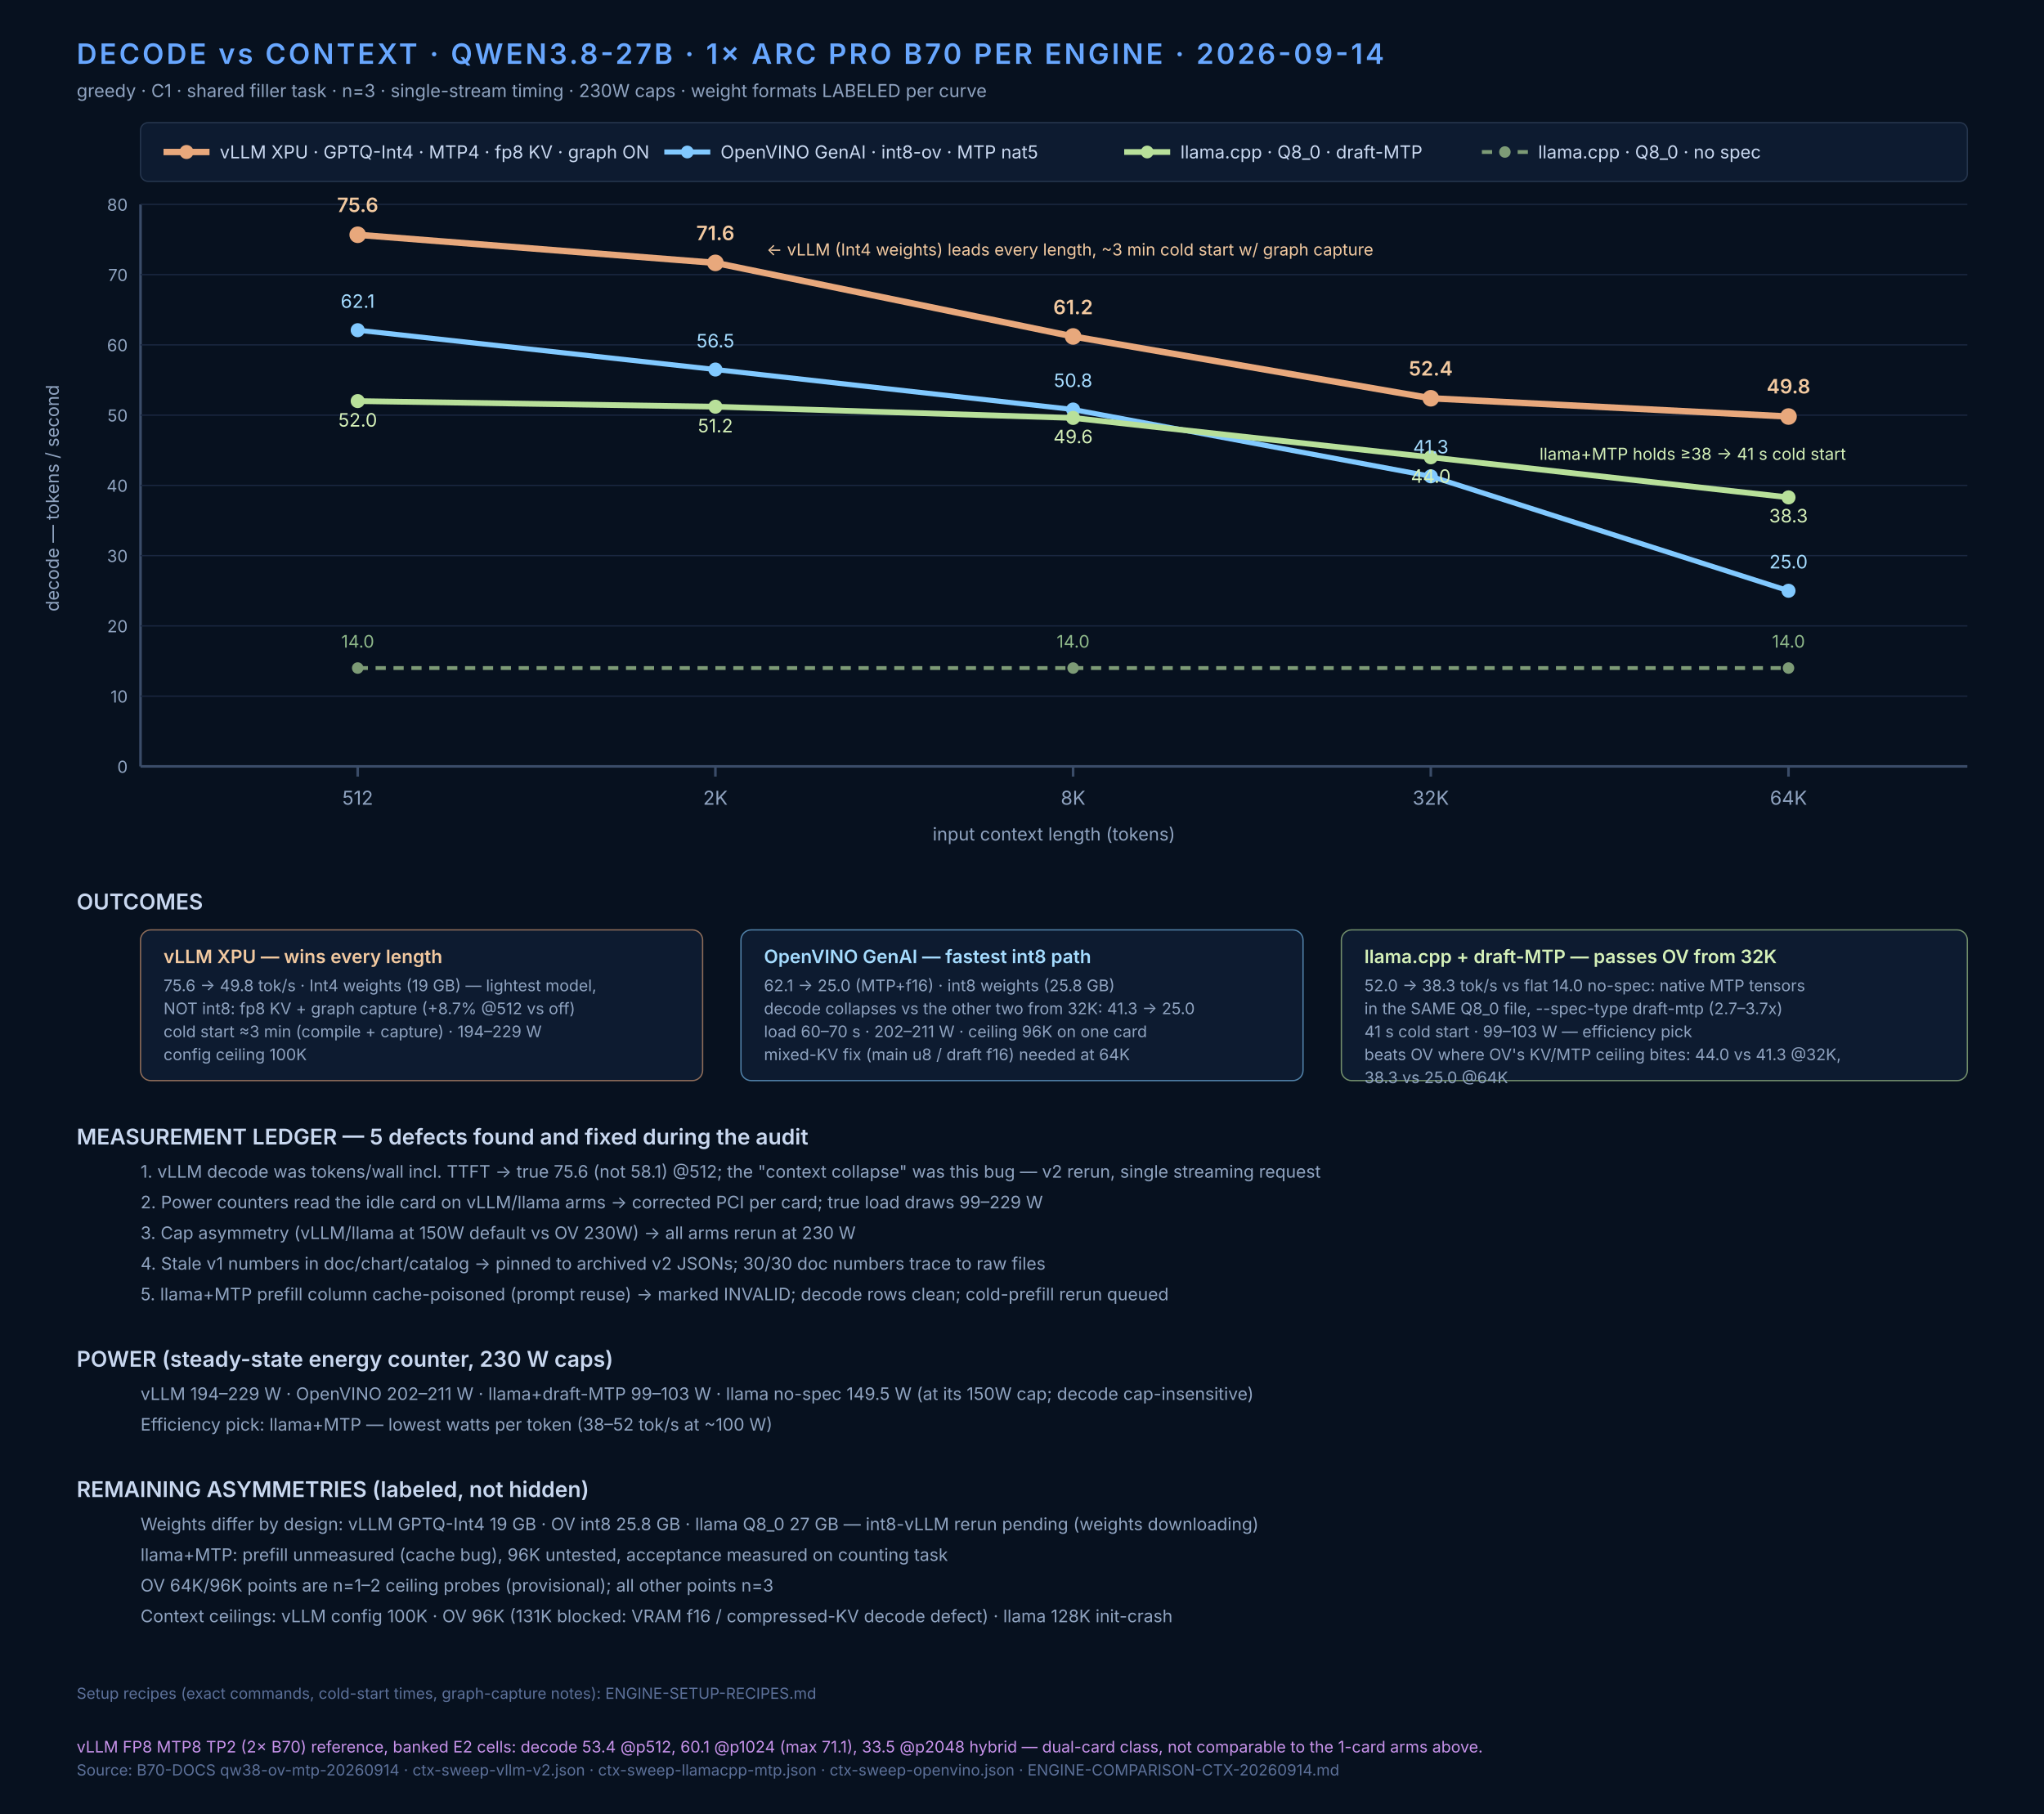
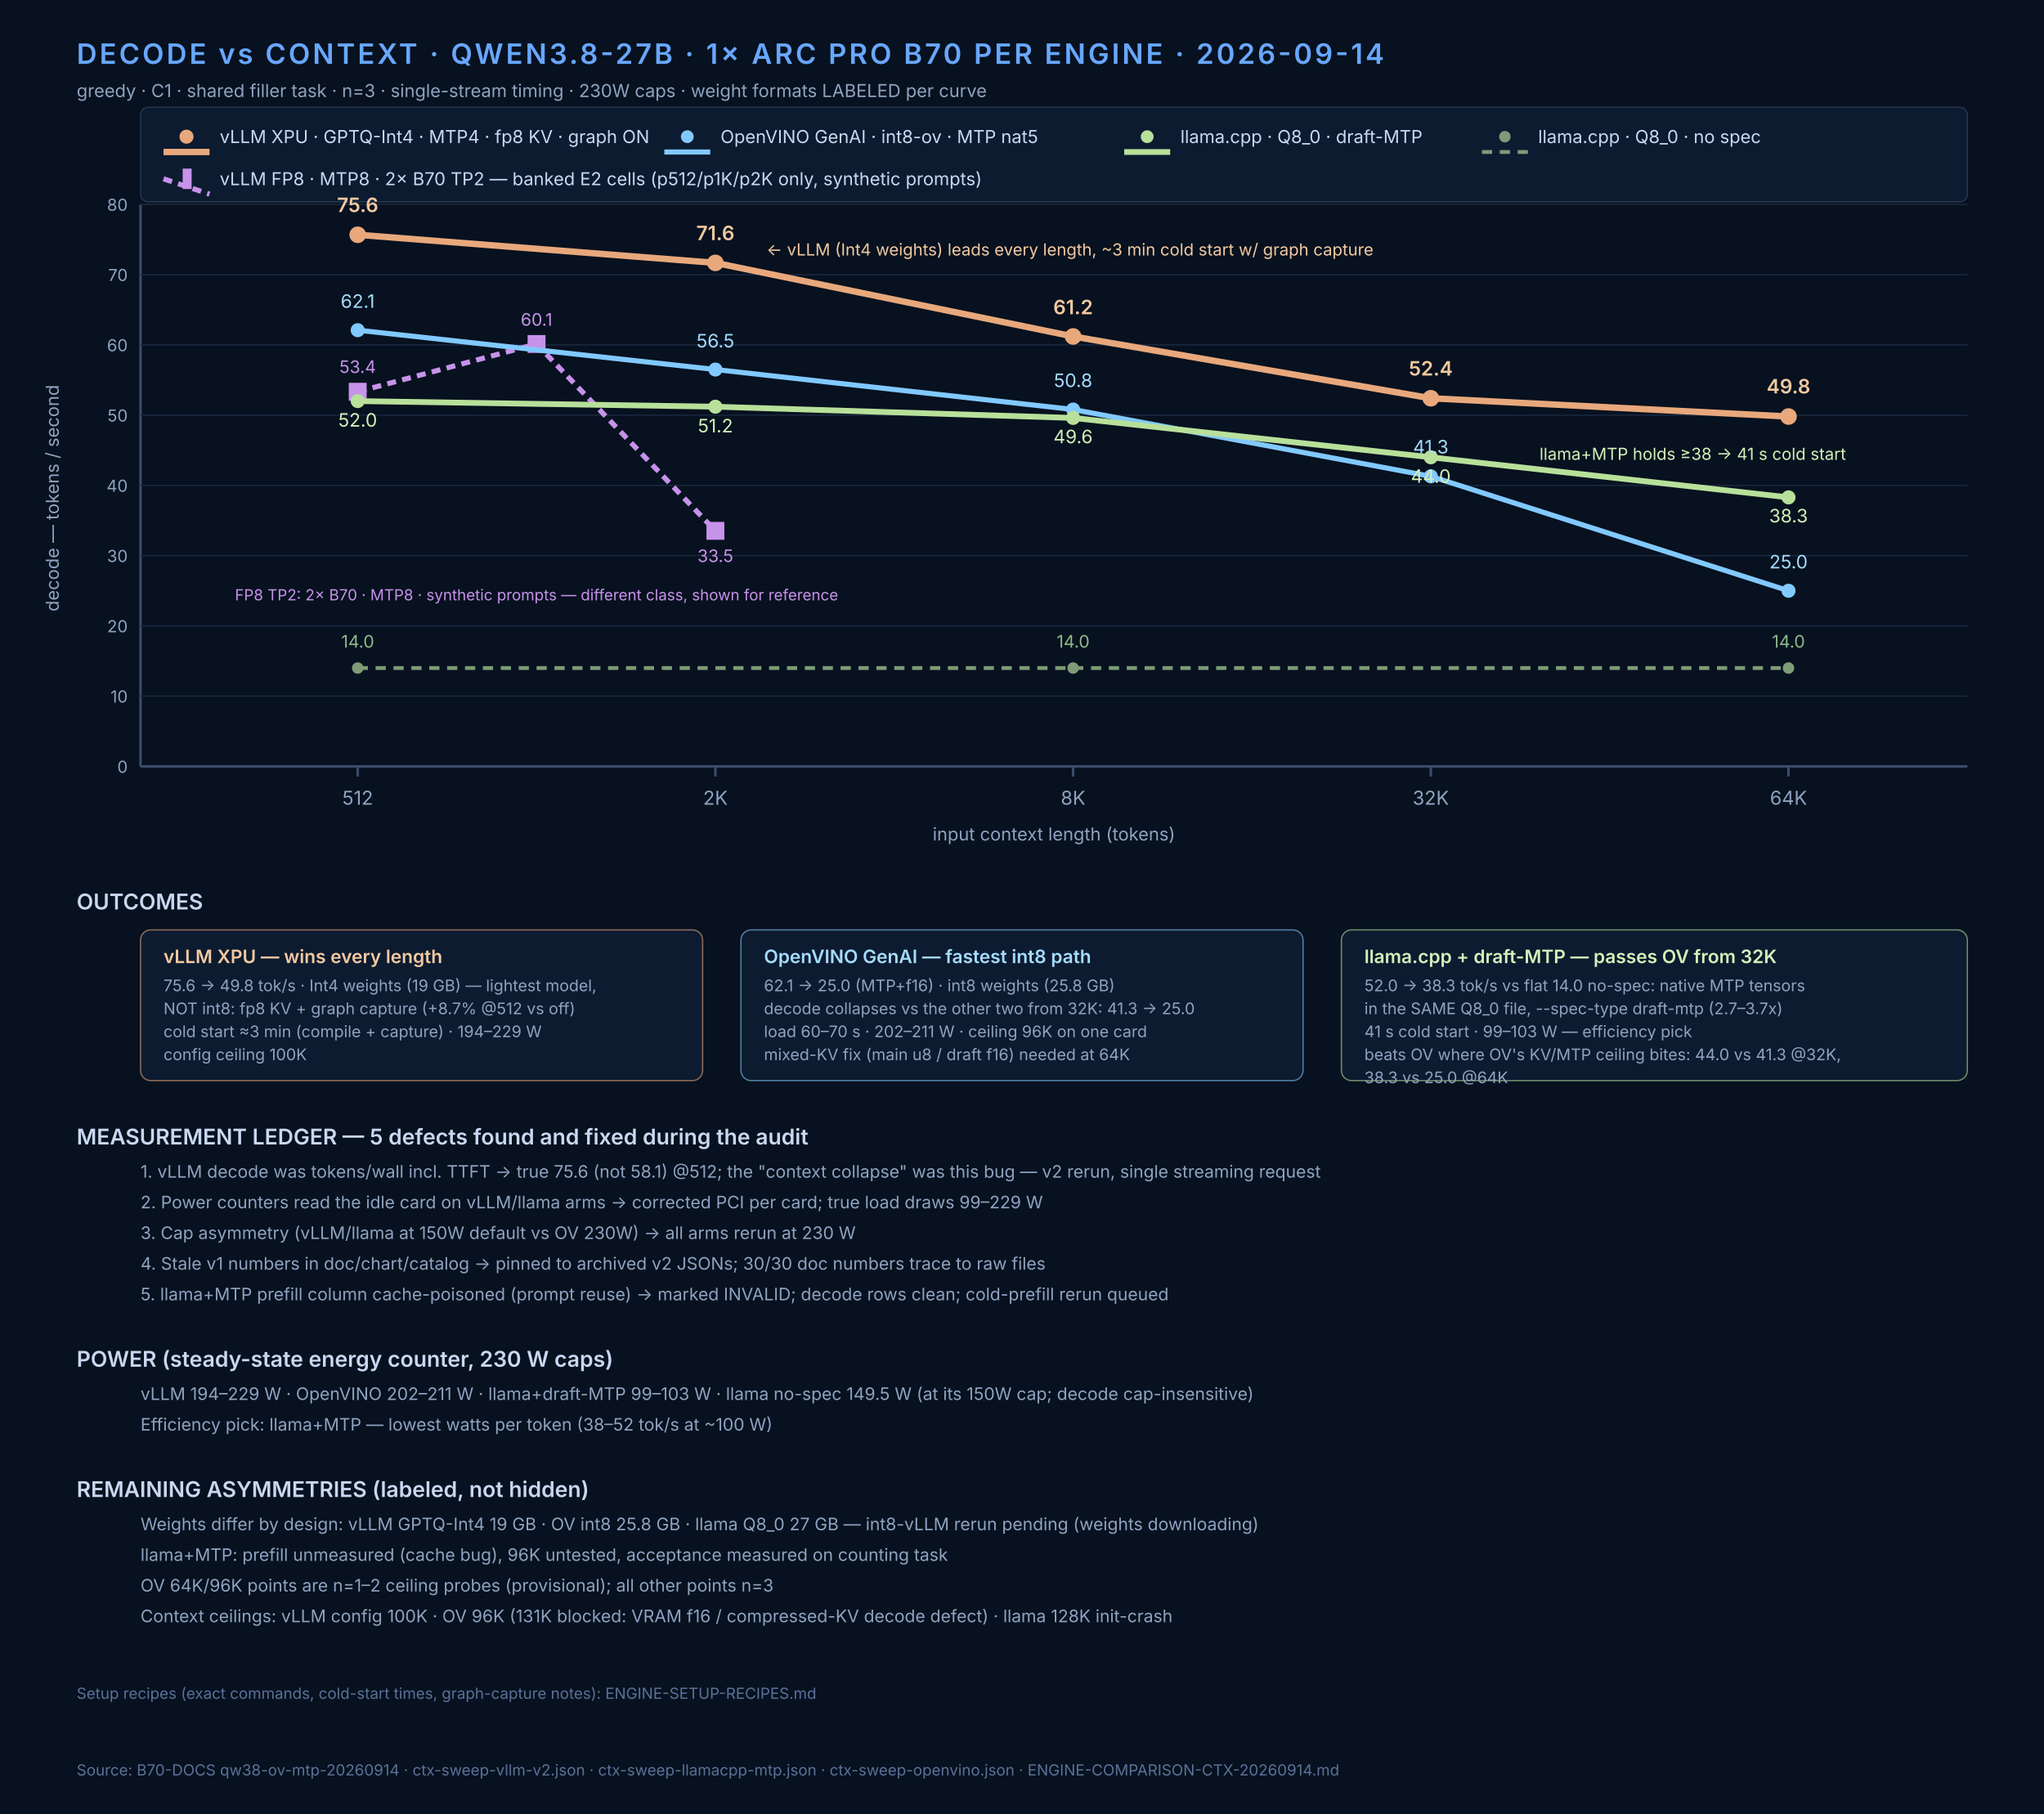
<svg xmlns="http://www.w3.org/2000/svg" viewBox="0 0 1600 1420" width="1600" height="1420" role="img" aria-labelledby="t d">
  <rect width="1600" height="1460" fill="#07111f" />
  <text x="60" y="50" fill="#68a7ff" font-size="22" font-weight="600" font-family="Segoe UI, Inter, sans-serif" letter-spacing="2">DECODE vs CONTEXT · QWEN3.8-27B · 1× ARC PRO B70 PER ENGINE · 2026-09-14</text>
  <text x="60" y="76" fill="#8fa3c0" font-size="14" font-family="Segoe UI, Inter, sans-serif">greedy · C1 · shared filler task · n=3 · single-stream timing · 230W caps · weight formats LABELED per curve</text>
-   <rect x="110" y="96" width="1430" height="46" rx="6" fill="#0d1b30" stroke="#26364e" />
+   <rect x="110" y="84" width="1430" height="74" rx="6" fill="#0d1b30" stroke="#26364e" />
  <g font-size="14" font-family="Segoe UI, Inter, sans-serif">
    <line x1="128" y1="119" x2="164" y2="119" stroke="#e8a87c" stroke-width="5" />
-     <circle cx="146" cy="119" r="5.5" fill="#e8a87c" />
-     <text x="172" y="124" fill="#c9d8f0">vLLM XPU · GPTQ-Int4 · MTP4 · fp8 KV · graph ON</text>
+     <circle cx="146" cy="107" r="5.5" fill="#e8a87c" />
+     <text x="172" y="112" fill="#c9d8f0">vLLM XPU · GPTQ-Int4 · MTP4 · fp8 KV · graph ON</text>
    <line x1="520" y1="119" x2="556" y2="119" stroke="#81c9ff" stroke-width="4" />
-     <circle cx="538" cy="119" r="5" fill="#81c9ff" />
-     <text x="564" y="124" fill="#c9d8f0">OpenVINO GenAI · int8-ov · MTP nat5</text>
+     <circle cx="538" cy="107" r="5" fill="#81c9ff" />
+     <text x="564" y="112" fill="#c9d8f0">OpenVINO GenAI · int8-ov · MTP nat5</text>
    <line x1="880" y1="119" x2="916" y2="119" stroke="#b8e09a" stroke-width="4.5" />
-     <circle cx="898" cy="119" r="5" fill="#b8e09a" />
-     <text x="924" y="124" fill="#c9d8f0">llama.cpp · Q8_0 · draft-MTP</text>
+     <circle cx="898" cy="107" r="5" fill="#b8e09a" />
+     <text x="924" y="112" fill="#c9d8f0">llama.cpp · Q8_0 · draft-MTP</text>
    <line x1="1160" y1="119" x2="1196" y2="119" stroke="#7d9b76" stroke-width="3" stroke-dasharray="8,6" />
-     <circle cx="1178" cy="119" r="4.5" fill="#7d9b76" />
-     <text x="1204" y="124" fill="#c9d8f0">llama.cpp · Q8_0 · no spec</text>
+     <circle cx="1178" cy="107" r="4.5" fill="#7d9b76" />
+     <text x="1204" y="112" fill="#c9d8f0">llama.cpp · Q8_0 · no spec</text>
+     <line x1="128" y1="140" x2="164" y2="152" stroke="#c792ea" stroke-width="4" stroke-dasharray="7,5" />
+     <rect x="143" y="132" width="7" height="16" fill="#c792ea" />
+     <text x="172" y="145" fill="#c9d8f0">vLLM FP8 · MTP8 · 2× B70 TP2 — banked E2 cells (p512/p1K/p2K only, synthetic prompts)</text>
  </g>
  <line x1="110" y1="600" x2="1540" y2="600" stroke="#3a4c68" stroke-width="2" />
  <line x1="110" y1="160" x2="110" y2="600" stroke="#3a4c68" stroke-width="2" />
  <g stroke="#1a2740" stroke-width="1">
    <line x1="110" y1="545" x2="1540" y2="545" />
    <line x1="110" y1="490" x2="1540" y2="490" />
    <line x1="110" y1="435" x2="1540" y2="435" />
    <line x1="110" y1="380" x2="1540" y2="380" />
    <line x1="110" y1="325" x2="1540" y2="325" />
    <line x1="110" y1="270" x2="1540" y2="270" />
    <line x1="110" y1="215" x2="1540" y2="215" />
    <line x1="110" y1="160" x2="1540" y2="160" />
  </g>
  <g fill="#8fa3c0" font-size="13" font-family="Segoe UI, Inter, sans-serif" text-anchor="end">
    <text x="100" y="605">0</text>
    <text x="100" y="550">10</text>
    <text x="100" y="495">20</text>
    <text x="100" y="440">30</text>
    <text x="100" y="385">40</text>
    <text x="100" y="330">50</text>
    <text x="100" y="275">60</text>
    <text x="100" y="220">70</text>
    <text x="100" y="165">80</text>
  </g>
  <text x="46" y="390" fill="#8fa3c0" font-size="14" font-family="Segoe UI, Inter, sans-serif" transform="rotate(-90 46 390)" text-anchor="middle">decode — tokens / second</text>
  <g stroke="#3a4c68" stroke-width="2">
    <line x1="280" y1="600" x2="280" y2="608" />
    <line x1="560" y1="600" x2="560" y2="608" />
    <line x1="840" y1="600" x2="840" y2="608" />
    <line x1="1120" y1="600" x2="1120" y2="608" />
    <line x1="1400" y1="600" x2="1400" y2="608" />
  </g>
  <g fill="#8fa3c0" font-size="15" font-family="Segoe UI, Inter, sans-serif" text-anchor="middle">
    <text x="280" y="630">512</text>
    <text x="560" y="630">2K</text>
    <text x="840" y="630">8K</text>
    <text x="1120" y="630">32K</text>
    <text x="1400" y="630">64K</text>
  </g>
  <text x="825" y="658" fill="#8fa3c0" font-size="14" font-family="Segoe UI, Inter, sans-serif" text-anchor="middle">input context length (tokens)</text>
+   <polyline points="280,306.7 420,269.3 560,415.6" fill="none" stroke="#c792ea" stroke-width="4" stroke-dasharray="7,5" />
+   <g fill="#c792ea">
+     <rect x="273" y="299.7" width="14" height="14" />
+     <rect x="413" y="262.3" width="14" height="14" />
+     <rect x="553" y="408.6" width="14" height="14" />
+   </g>
+   <g fill="#c792ea" font-size="13.5" font-family="Segoe UI, Inter, sans-serif" text-anchor="middle">
+     <text x="280" y="292">53.4</text>
+     <text x="420" y="255">60.1</text>
+     <text x="560" y="440">33.5</text>
+   </g>
+   <text x="420" y="470" fill="#c792ea" font-size="12" font-family="Segoe UI, Inter, sans-serif" text-anchor="middle">FP8 TP2: 2× B70 · MTP8 · synthetic prompts — different class, shown for reference</text>
  <polyline points="280,183.8 560,205.8 840,263.4 1120,311.8 1400,326.1" fill="none" stroke="#e8a87c" stroke-width="5" />
  <g fill="#e8a87c">
    <circle cx="280" cy="183.8" r="6.5" />
    <circle cx="560" cy="205.8" r="6.5" />
    <circle cx="840" cy="263.4" r="6.5" />
    <circle cx="1120" cy="311.8" r="6.5" />
    <circle cx="1400" cy="326.1" r="6.5" />
  </g>
  <polyline points="280,258.5 560,289.3 840,320.6 1120,372.9 1400,462.5" fill="none" stroke="#81c9ff" stroke-width="4" />
  <g fill="#81c9ff">
    <circle cx="280" cy="258.5" r="5.5" />
    <circle cx="560" cy="289.3" r="5.5" />
    <circle cx="840" cy="320.6" r="5.5" />
    <circle cx="1120" cy="372.9" r="5.5" />
    <circle cx="1400" cy="462.5" r="5.5" />
  </g>
  <polyline points="280,314 560,318.4 840,327.2 1120,358 1400,389.4" fill="none" stroke="#b8e09a" stroke-width="4.5" />
  <g fill="#b8e09a">
    <circle cx="280" cy="314" r="5.5" />
    <circle cx="560" cy="318.4" r="5.5" />
    <circle cx="840" cy="327.2" r="5.5" />
    <circle cx="1120" cy="358" r="5.5" />
    <circle cx="1400" cy="389.4" r="5.5" />
  </g>
  <polyline points="280,523 560,523 840,523 1120,523 1400,523" fill="none" stroke="#7d9b76" stroke-width="3" stroke-dasharray="8,6" />
  <g fill="#7d9b76">
    <circle cx="280" cy="523" r="4.5" />
    <circle cx="840" cy="523" r="4.5" />
    <circle cx="1400" cy="523" r="4.5" />
  </g>
  <g fill="#f2c9a0" font-size="15.5" font-weight="600" font-family="Segoe UI, Inter, sans-serif" text-anchor="middle">
    <text x="280" y="166">75.6</text>
    <text x="560" y="188">71.6</text>
    <text x="840" y="246">61.2</text>
    <text x="1120" y="294">52.4</text>
    <text x="1400" y="308">49.8</text>
  </g>
  <g fill="#a5dcff" font-size="14.5" font-family="Segoe UI, Inter, sans-serif" text-anchor="middle">
    <text x="280" y="241">62.1</text>
    <text x="560" y="272">56.5</text>
    <text x="840" y="303">50.8</text>
    <text x="1120" y="355">41.3</text>
    <text x="1400" y="445">25.0</text>
  </g>
  <g fill="#d4f0b8" font-size="14.5" font-family="Segoe UI, Inter, sans-serif" text-anchor="middle">
    <text x="280" y="334">52.0</text>
    <text x="560" y="338.5">51.2</text>
    <text x="840" y="347">49.6</text>
    <text x="1120" y="378">44.0</text>
    <text x="1400" y="409">38.3</text>
  </g>
  <g fill="#8fb98a" font-size="13.5" font-family="Segoe UI, Inter, sans-serif" text-anchor="middle">
    <text x="280" y="507">14.0</text>
    <text x="840" y="507">14.0</text>
    <text x="1400" y="507">14.0</text>
  </g>
  <text x="600" y="200" fill="#f2c9a0" font-size="13" font-family="Segoe UI, Inter, sans-serif">← vLLM (Int4 weights) leads every length, ~3 min cold start w/ graph capture</text>
  <text x="1445" y="360" fill="#d4f0b8" font-size="13" font-family="Segoe UI, Inter, sans-serif" text-anchor="end">llama+MTP holds ≥38 → 41 s cold start</text>
  <text x="60" y="712" fill="#c9d8f0" font-size="17" font-weight="600" font-family="Segoe UI, Inter, sans-serif">OUTCOMES</text>
  <g font-family="Segoe UI, Inter, sans-serif">
    <rect x="110" y="728" width="440" height="118" rx="8" fill="#0d1b30" stroke="#e8a87c" stroke-opacity="0.6" />
    <text x="128" y="754" fill="#f2c9a0" font-size="14.5" font-weight="600">vLLM XPU — wins every length</text>
    <text x="128" y="776" fill="#8fa3c0" font-size="12.5">75.6 → 49.8 tok/s · Int4 weights (19 GB) — lightest model,</text>
    <text x="128" y="794" fill="#8fa3c0" font-size="12.5">NOT int8: fp8 KV + graph capture (+8.7% @512 vs off)</text>
    <text x="128" y="812" fill="#8fa3c0" font-size="12.5">cold start ≈3 min (compile + capture) · 194–229 W</text>
    <text x="128" y="830" fill="#8fa3c0" font-size="12.5">config ceiling 100K</text>
    <rect x="580" y="728" width="440" height="118" rx="8" fill="#0d1b30" stroke="#81c9ff" stroke-opacity="0.6" />
    <text x="598" y="754" fill="#a5dcff" font-size="14.5" font-weight="600">OpenVINO GenAI — fastest int8 path</text>
    <text x="598" y="776" fill="#8fa3c0" font-size="12.5">62.1 → 25.0 (MTP+f16) · int8 weights (25.8 GB)</text>
    <text x="598" y="794" fill="#8fa3c0" font-size="12.5">decode collapses vs the other two from 32K: 41.3 → 25.0</text>
    <text x="598" y="812" fill="#8fa3c0" font-size="12.5">load 60–70 s · 202–211 W · ceiling 96K on one card</text>
    <text x="598" y="830" fill="#8fa3c0" font-size="12.5">mixed-KV fix (main u8 / draft f16) needed at 64K</text>
    <rect x="1050" y="728" width="490" height="118" rx="8" fill="#0d1b30" stroke="#b8e09a" stroke-opacity="0.6" />
    <text x="1068" y="754" fill="#d4f0b8" font-size="14.5" font-weight="600">llama.cpp + draft-MTP — passes OV from 32K</text>
    <text x="1068" y="776" fill="#8fa3c0" font-size="12.5">52.0 → 38.3 tok/s vs flat 14.0 no-spec: native MTP tensors</text>
    <text x="1068" y="794" fill="#8fa3c0" font-size="12.5">in the SAME Q8_0 file, --spec-type draft-mtp (2.7–3.7x)</text>
    <text x="1068" y="812" fill="#8fa3c0" font-size="12.5">41 s cold start · 99–103 W — efficiency pick</text>
    <text x="1068" y="830" fill="#8fa3c0" font-size="12.5">beats OV where OV's KV/MTP ceiling bites: 44.0 vs 41.3 @32K,</text>
    <text x="1068" y="848" fill="#8fa3c0" font-size="12.5">38.3 vs 25.0 @64K</text>
  </g>
  <text x="60" y="896" fill="#c9d8f0" font-size="17" font-weight="600" font-family="Segoe UI, Inter, sans-serif">MEASUREMENT LEDGER — 5 defects found and fixed during the audit</text>
  <g fill="#8fa3c0" font-size="13.5" font-family="Segoe UI, Inter, sans-serif">
    <text x="110" y="922">1. vLLM decode was tokens/wall incl. TTFT → true 75.6 (not 58.1) @512; the "context collapse" was this bug — v2 rerun, single streaming request</text>
    <text x="110" y="946">2. Power counters read the idle card on vLLM/llama arms → corrected PCI per card; true load draws 99–229 W</text>
    <text x="110" y="970">3. Cap asymmetry (vLLM/llama at 150W default vs OV 230W) → all arms rerun at 230 W</text>
    <text x="110" y="994">4. Stale v1 numbers in doc/chart/catalog → pinned to archived v2 JSONs; 30/30 doc numbers trace to raw files</text>
    <text x="110" y="1018">5. llama+MTP prefill column cache-poisoned (prompt reuse) → marked INVALID; decode rows clean; cold-prefill rerun queued</text>
  </g>
  <text x="60" y="1070" fill="#c9d8f0" font-size="17" font-weight="600" font-family="Segoe UI, Inter, sans-serif">POWER (steady-state energy counter, 230 W caps)</text>
  <g fill="#8fa3c0" font-size="13.5" font-family="Segoe UI, Inter, sans-serif">
    <text x="110" y="1096">vLLM 194–229 W · OpenVINO 202–211 W · llama+draft-MTP 99–103 W · llama no-spec 149.5 W (at its 150W cap; decode cap-insensitive)</text>
    <text x="110" y="1120">Efficiency pick: llama+MTP — lowest watts per token (38–52 tok/s at ~100 W)</text>
  </g>
  <text x="60" y="1172" fill="#c9d8f0" font-size="17" font-weight="600" font-family="Segoe UI, Inter, sans-serif">REMAINING ASYMMETRIES (labeled, not hidden)</text>
  <g fill="#8fa3c0" font-size="13.5" font-family="Segoe UI, Inter, sans-serif">
    <text x="110" y="1198">Weights differ by design: vLLM GPTQ-Int4 19 GB · OV int8 25.8 GB · llama Q8_0 27 GB — int8-vLLM rerun pending (weights downloading)</text>
    <text x="110" y="1222">llama+MTP: prefill unmeasured (cache bug), 96K untested, acceptance measured on counting task</text>
    <text x="110" y="1246">OV 64K/96K points are n=1–2 ceiling probes (provisional); all other points n=3</text>
    <text x="110" y="1270">Context ceilings: vLLM config 100K · OV 96K (131K blocked: VRAM f16 / compressed-KV decode defect) · llama 128K init-crash</text>
  </g>
  <text x="60" y="1330" fill="#5c7099" font-size="12" font-family="Segoe UI, Inter, sans-serif">Setup recipes (exact commands, cold-start times, graph-capture notes): ENGINE-SETUP-RECIPES.md</text>
-   <text x="60" y="1372" fill="#c792ea" font-size="12.5" font-family="Segoe UI, Inter, sans-serif">vLLM FP8 MTP8 TP2 (2× B70) reference, banked E2 cells: decode 53.4 @p512, 60.1 @p1024 (max 71.1), 33.5 @p2048 hybrid — dual-card class, not comparable to the 1-card arms above.</text>
  <text x="60" y="1390" fill="#5c7099" font-size="12" font-family="Segoe UI, Inter, sans-serif">Source: B70-DOCS qw38-ov-mtp-20260914 · ctx-sweep-vllm-v2.json · ctx-sweep-llamacpp-mtp.json · ctx-sweep-openvino.json · ENGINE-COMPARISON-CTX-20260914.md</text>
</svg>
